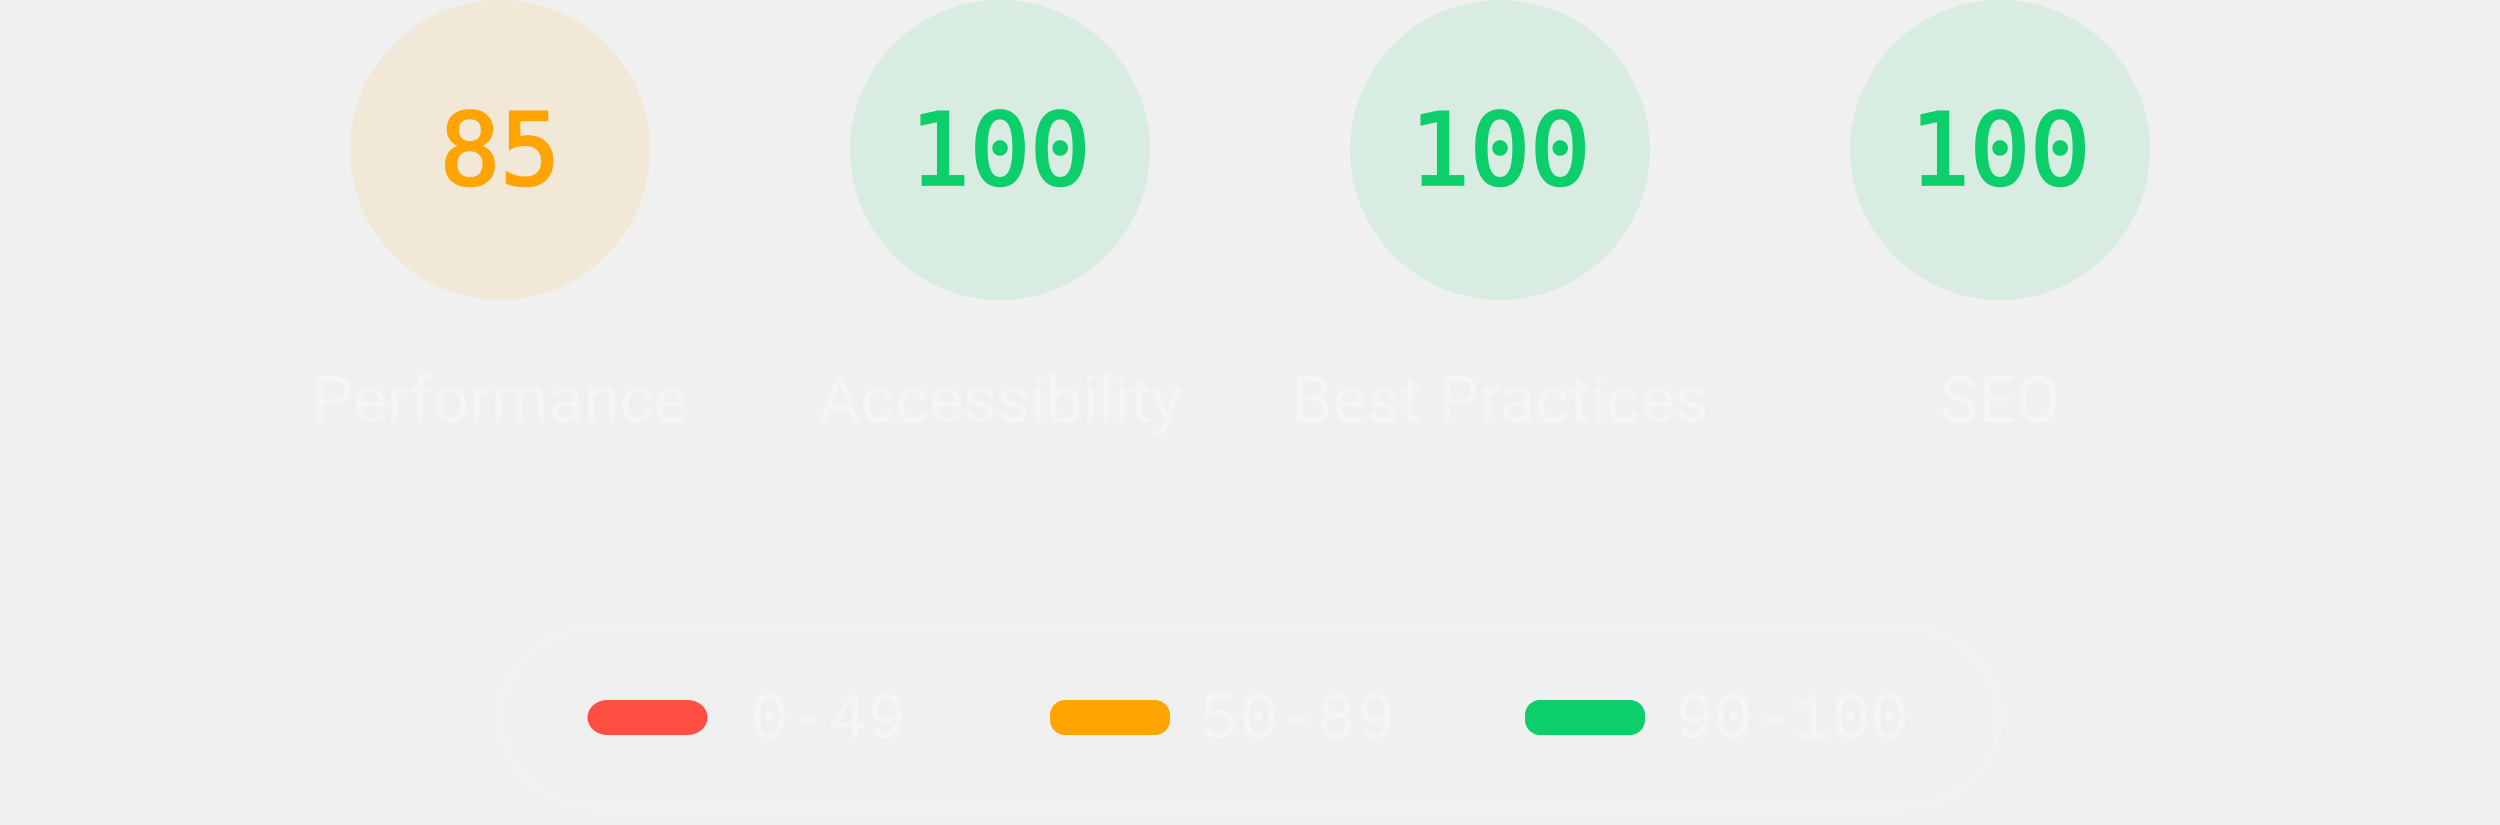
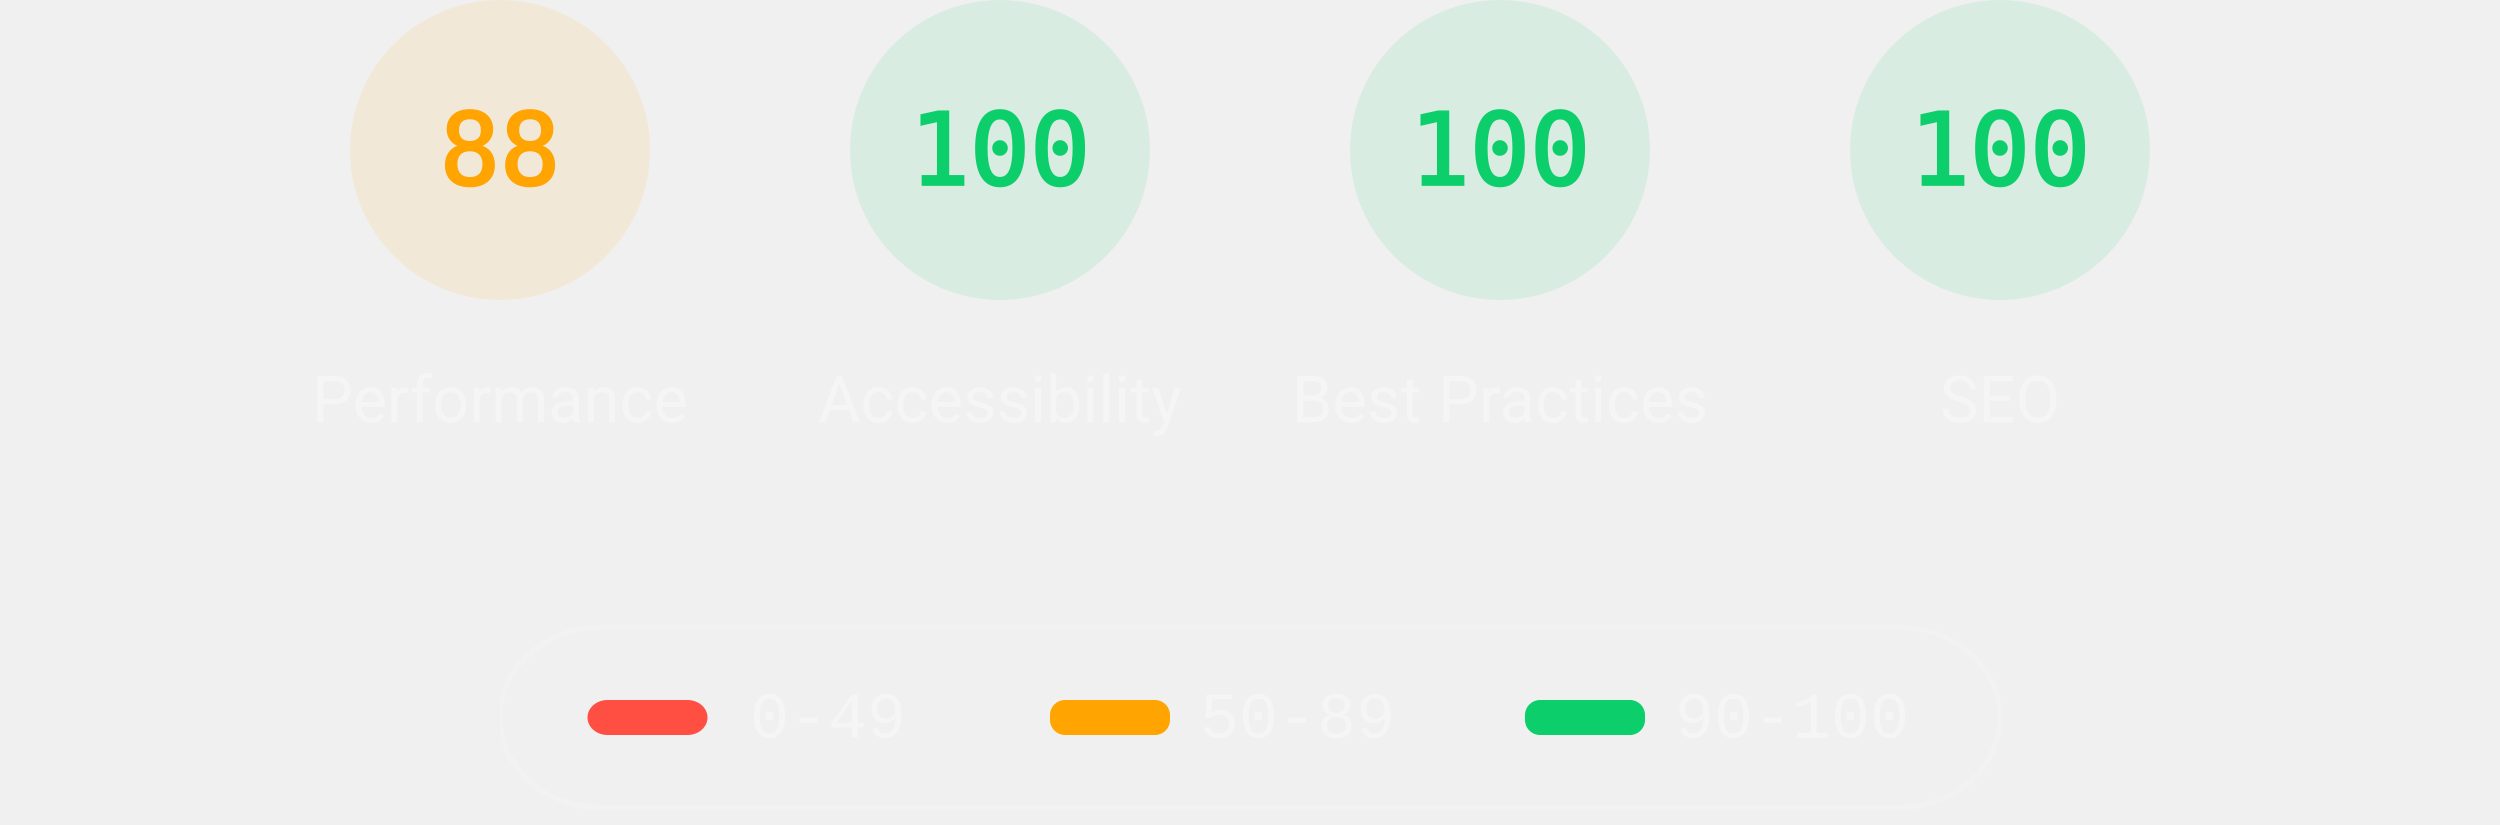
<svg xmlns="http://www.w3.org/2000/svg" class="theme--dark" fill="none" width="1000" height="330">
  <style>
			.gauge-base {
				opacity: 0.1
			}

			.gauge-arc {
				fill: none;
				animation-delay: 250ms;
				stroke-linecap: round;
				transform: rotate(-90deg);
				transform-origin: 100px 60px;
				animation: load-gauge 1s ease forwards
			}

			.guage-text {
				font-size: 40px;
				font-family: monospace;
				text-align: center
			}

			.guage-red {
				color: #ff4e42;
				fill: #ff4e42;
				stroke: #ff4e42
			}
			.guage-orange {
				color: #ffa400;
				fill: #ffa400;
				stroke: #ffa400
			}
			.guage-green {
				color: #0cce6b;
				fill: #0cce6b;
				stroke: #0cce6b
			}
			.theme--agnostic .guage-undefined {
				color: #5c5c5c;
				fill: #5c5c5c;
				stroke: #5c5c5c
			}
			.theme--light .guage-undefined {
				color: #1e1e1e;
				fill: #1e1e1e;
				stroke: #1e1e1e
			}
			.theme--dark .guage-undefined {
				color: #f5f5f5;
				fill: #f5f5f5;
				stroke: #f5f5f5
			}

			.guage-title {
				stroke: none;
				font-size: 26px;
				line-height: 26px;
				font-family: Roboto, Halvetica, Arial, sans-serif
			}
			.metric.guage-title {
				font-family: 'Courier New', Courier, monospace
			}
			.theme--agnostic .guage-title {
				color: #737373;
				fill: #737373
			}
			.theme--light .guage-title {
				color: #212121;
				fill: #212121
			}
			.theme--dark .guage-title {
				color: #f5f5f5;
				fill: #f5f5f5
			}

			@keyframes load-gauge {
				from {
					stroke-dasharray: 0 352.858
				}
			}
			.lh-gauge--pwa__disc {
				fill: #e0e0e0
			}
			.lh-gauge--pwa__logo {
				position: relative;
				fill: #b0b0b0
			}
			.lh-gauge--pwa__invisible {
				display: none
			}
			.lh-gauge--pwa__visible {
				display: inline
			}
			.guage-invisible {
				display: none
			}
			.lh-gauge--pwa__logo--primary-color {
				fill: #304ffe
			}
			.theme--agnostic .lh-gauge--pwa__logo--secondary-color {
				fill: #787878
			}
			.theme--light .lh-gauge--pwa__logo--secondary-color {
				fill: #3d3d3d
			}
			.theme--dark .lh-gauge--pwa__logo--secondary-color {
				fill: #d8b6b6
			}
			.theme--light #svg_2 {
				stroke: #00000022
			}
			.theme--agnostic #svg_2 {
				stroke: #616161
			}
			.theme--light #svg_2 {
				stroke: #00000022
			}
			.theme--dark #svg_2 {
				stroke: #f5f5f566
			}
		</style>
  <svg class="guage-div guage-perf guage-orange" viewBox="0 0 200 200" width="200" height="200" x="100" y="0">
    <circle class="gauge-base" r="56" cx="100" cy="60" stroke-width="8" />
-     <circle class="gauge-arc guage-arc-1" r="56" cx="100" cy="60" stroke-width="8" style="stroke-dasharray: 299.079, 351.858;" />
-     <text class="guage-text" x="100px" y="60px" alignment-baseline="central" dominant-baseline="central" text-anchor="middle">85</text>
+     <circle class="gauge-arc guage-arc-1" r="56" cx="100" cy="60" stroke-width="8" style="stroke-dasharray: 309.635, 351.858;" />
+     <text class="guage-text" x="100px" y="60px" alignment-baseline="central" dominant-baseline="central" text-anchor="middle">88</text>
    <text class="guage-title" x="100px" y="160px" alignment-baseline="central" dominant-baseline="central" text-anchor="middle">Performance</text>
  </svg>
  <svg class="guage-div guage-acc guage-green" viewBox="0 0 200 200" width="200" height="200" x="300" y="0">
    <circle class="gauge-base" r="56" cx="100" cy="60" stroke-width="8" />
    <circle class="gauge-arc guage-arc-2" r="56" cx="100" cy="60" stroke-width="8" style="stroke-dasharray: 351.858, 351.858;" />
    <text class="guage-text" x="100px" y="60px" alignment-baseline="central" dominant-baseline="central" text-anchor="middle">100</text>
    <text class="guage-title" x="100px" y="160px" alignment-baseline="central" dominant-baseline="central" text-anchor="middle">Accessibility</text>
  </svg>
  <svg class="guage-div guage-best guage-green" viewBox="0 0 200 200" width="200" height="200" x="500" y="0">
    <circle class="gauge-base" r="56" cx="100" cy="60" stroke-width="8" />
    <circle class="gauge-arc guage-arc-3" r="56" cx="100" cy="60" stroke-width="8" style="stroke-dasharray: 351.858, 351.858;" />
    <text class="guage-text" x="100px" y="60px" alignment-baseline="central" dominant-baseline="central" text-anchor="middle">100</text>
    <text class="guage-title" x="100px" y="160px" alignment-baseline="central" dominant-baseline="central" text-anchor="middle">Best Practices</text>
  </svg>
  <svg class="guage-div guage-seo guage-green" viewBox="0 0 200 200" width="200" height="200" x="700" y="0">
    <circle class="gauge-base" r="56" cx="100" cy="60" stroke-width="8" />
    <circle class="gauge-arc guage-arc-4" r="56" cx="100" cy="60" stroke-width="8" style="stroke-dasharray: 351.858, 351.858;" />
    <text class="guage-text" x="100px" y="60px" alignment-baseline="central" dominant-baseline="central" text-anchor="middle">100</text>
    <text class="guage-title" x="100px" y="160px" alignment-baseline="central" dominant-baseline="central" text-anchor="middle">SEO</text>
  </svg>
  <svg class="guage-div guage-pwa guage-invisible" viewBox="0 0 200 200" width="200" height="200" x="900" y="0">
    <svg viewBox="0 0 60 60" width="112" height="112" x="44" y="4">
      <defs>
        <linearGradient id="lh-gauge--pwa__check-circle__gradient-0" x1="50%" y1="0%" x2="50%" y2="100%">
          <stop stop-color="#00C852" offset="0%" />
          <stop stop-color="#009688" offset="100%" />
        </linearGradient>
        <linearGradient id="lh-gauge--pwa__installable__shadow-gradient-0" x1="76.056%" x2="24.111%" y1="82.995%" y2="24.735%">
          <stop stop-color="#A5D6A7" offset="0%" />
          <stop stop-color="#80CBC4" offset="100%" />
        </linearGradient>
        <linearGradient id="lh-gauge--pwa__fast-reliable__shadow-gradient-0" x1="76.056%" y1="82.995%" x2="25.678%" y2="26.493%">
          <stop stop-color="#64B5F6" offset="0%" />
          <stop stop-color="#2979FF" offset="100%" />
        </linearGradient>
        <g id="lh-gauge--pwa__fast-reliable-badge-0">
          <circle fill="#FFFFFF" cx="10" cy="10" r="10" />
          <path fill="#304FFE" d="M10 3.58l5.25 2.34v3.5c0 3.23-2.24 6.26-5.25 7-3.01-.74-5.25-3.77-5.25-7v-3.5L10 3.58zm-.47 10.74l2.76-4.83.03-.07c.04-.08 0-.24-.22-.24h-1.64l.47-3.26h-.47l-2.7 4.77c-.02.01.05-.1-.04.05-.09.16-.1.31.18.31h1.63l-.47 3.27h.47z" />
        </g>
        <g id="lh-gauge--pwa__installable-badge-0">
          <circle fill="#FFFFFF" cx="10" cy="10" r="10" />
          <path fill="#009688" d="M10 4.167A5.835 5.835 0 0 0 4.167 10 5.835 5.835 0 0 0 10 15.833 5.835 5.835 0 0 0 15.833 10 5.835 5.835 0 0 0 10 4.167zm2.917 6.416h-2.334v2.334H9.417v-2.334H7.083V9.417h2.334V7.083h1.166v2.334h2.334v1.166z" />
        </g>
      </defs>
      <g stroke="none" fill-rule="nonzero">
        <circle class="lh-gauge--pwa__disc" cx="30" cy="30" r="30" />
        <g class="lh-gauge--pwa__logo">
          <path d="M35.66 19.39l.7-1.75h2L37.4 15 38.6 12l3.4 9h-2.51l-.58-1.61z" />
          <path d="M33.52 21l3.65-9h-2.42l-2.5 5.82L30.5 12h-1.86l-1.9 5.82-1.35-2.65-1.21 3.72L25.4 21h2.38l1.72-5.2 1.64 5.2z" />
          <path fill-rule="nonzero" d="M20.3 17.91h1.48c.45 0 .85-.05 1.2-.15l.39-1.18 1.07-3.3a2.64 2.64 0 0 0-.28-.37c-.55-.6-1.36-.91-2.42-.91H18v9h2.3V17.9zm1.96-3.84c.22.22.33.5.33.87 0 .36-.1.65-.29.87-.2.23-.59.35-1.15.35h-.86v-2.41h.87c.52 0 .89.1 1.1.32z" />
        </g>
        <rect class="lh-gauge--pwa__component lh-gauge--pwa__na-line lh-gauge--pwa__invisible" fill="#FFFFFF" x="20" y="32" width="20" height="4" rx="2" />
        <g class="lh-gauge--pwa__component lh-gauge--pwa__fast-reliable-badge lh-gauge--pwa__invisible" transform="translate(20, 29)">
          <path fill="url(#lh-gauge--pwa__fast-reliable__shadow-gradient-0)" d="M33.63 19.49A30 30 0 0 1 16.2 30.36L3 17.14 17.14 3l16.49 16.49z" />
          <use href="#lh-gauge--pwa__fast-reliable-badge-0" />
        </g>
        <g class="lh-gauge--pwa__component lh-gauge--pwa__installable-badge lh-gauge--pwa__invisible" transform="translate(20, 29)">
          <path fill="url(#lh-gauge--pwa__installable__shadow-gradient-0)" d="M33.629 19.487c-4.272 5.453-10.391 9.39-17.415 10.869L3 17.142 17.142 3 33.63 19.487z" />
          <use href="#lh-gauge--pwa__installable-badge-0" />
        </g>
        <g class="lh-gauge--pwa__component lh-gauge--pwa__fast-reliable-installable-badges lh-gauge--pwa__invisible">
          <g transform="translate(8, 29)">
            <path fill="url(#lh-gauge--pwa__fast-reliable__shadow-gradient-0)" d="M16.321 30.463L3 17.143 17.142 3l22.365 22.365A29.864 29.864 0 0 1 22 31c-1.942 0-3.84-.184-5.679-.537z" />
            <use href="#lh-gauge--pwa__fast-reliable-badge-0" />
          </g>
          <g transform="translate(32, 29)">
            <path fill="url(#lh-gauge--pwa__installable__shadow-gradient-0)" d="M25.982 11.84a30.107 30.107 0 0 1-13.08 15.203L3 17.143 17.142 3l8.84 8.84z" />
            <use href="#lh-gauge--pwa__installable-badge-0" />
          </g>
        </g>
        <g class="lh-gauge--pwa__component lh-gauge--pwa__check-circle lh-gauge--pwa__invisible" transform="translate(18, 28)">
          <circle fill="#FFFFFF" cx="12" cy="12" r="12" />
          <path fill="url(#lh-gauge--pwa__check-circle__gradient-0)" d="M12 2a10 10 0 1 0 0 20 10 10 0 0 0 0-20zm-2 15l-5-5 1.41-1.41L10 14.17l7.59-7.59L19 8l-9 9z" />
        </g>
      </g>
    </svg>
    <text class="guage-title" y="160px" alignment-baseline="central" dominant-baseline="central" text-anchor="middle">
      <tspan x="100px" dy="-6px">Progressive</tspan>
      <tspan x="100px" dy="30px">Web App</tspan>
    </text>
  </svg>
  <svg width="604" height="76" x="200" y="250">
    <g>
      <rect fill="none" id="canvas_background" height="80" width="604" y="-1" x="-1" />
      <g display="none" overflow="visible" y="0" x="0" height="100%" width="100%" id="canvasGrid">
        <rect fill="url(#gridpattern)" stroke-width="0" y="0" x="0" height="100%" width="100%" />
      </g>
    </g>
    <g>
      <rect fill-opacity="0" stroke-width="2" rx="40" id="svg_2" height="72" width="600" y="1" x="0" fill="#000000" />
      <rect stroke="#000" rx="8" id="svg_3" height="14" width="48" y="30" x="35" stroke-opacity="null" stroke-width="0" fill="#ff4e42" />
      <rect stroke="#000" rx="6" id="svg_4" height="14" width="48" y="30" x="220" stroke-opacity="null" stroke-width="0" fill="#ffa400" />
      <rect stroke="#000" rx="6" id="svg_5" height="14" width="48" y="30" x="410" stroke-opacity="null" stroke-width="0" fill="#0cce6b" />
      <text class="metric guage-title" xml:space="preserve" text-anchor="start" font-size="26" id="svg_6" y="45" x="100" stroke-opacity="null" stroke-width="0" stroke="#000">0-49</text>
      <text class="metric guage-title" xml:space="preserve" text-anchor="start" font-size="26" id="svg_7" y="45" x="280" stroke-opacity="null" stroke-width="0" stroke="#000">50-89</text>
      <text class="metric guage-title" xml:space="preserve" text-anchor="start" font-size="26" id="svg_8" y="45" x="470" stroke-opacity="null" stroke-width="0" stroke="#000">90-100</text>
    </g>
  </svg>
</svg>
